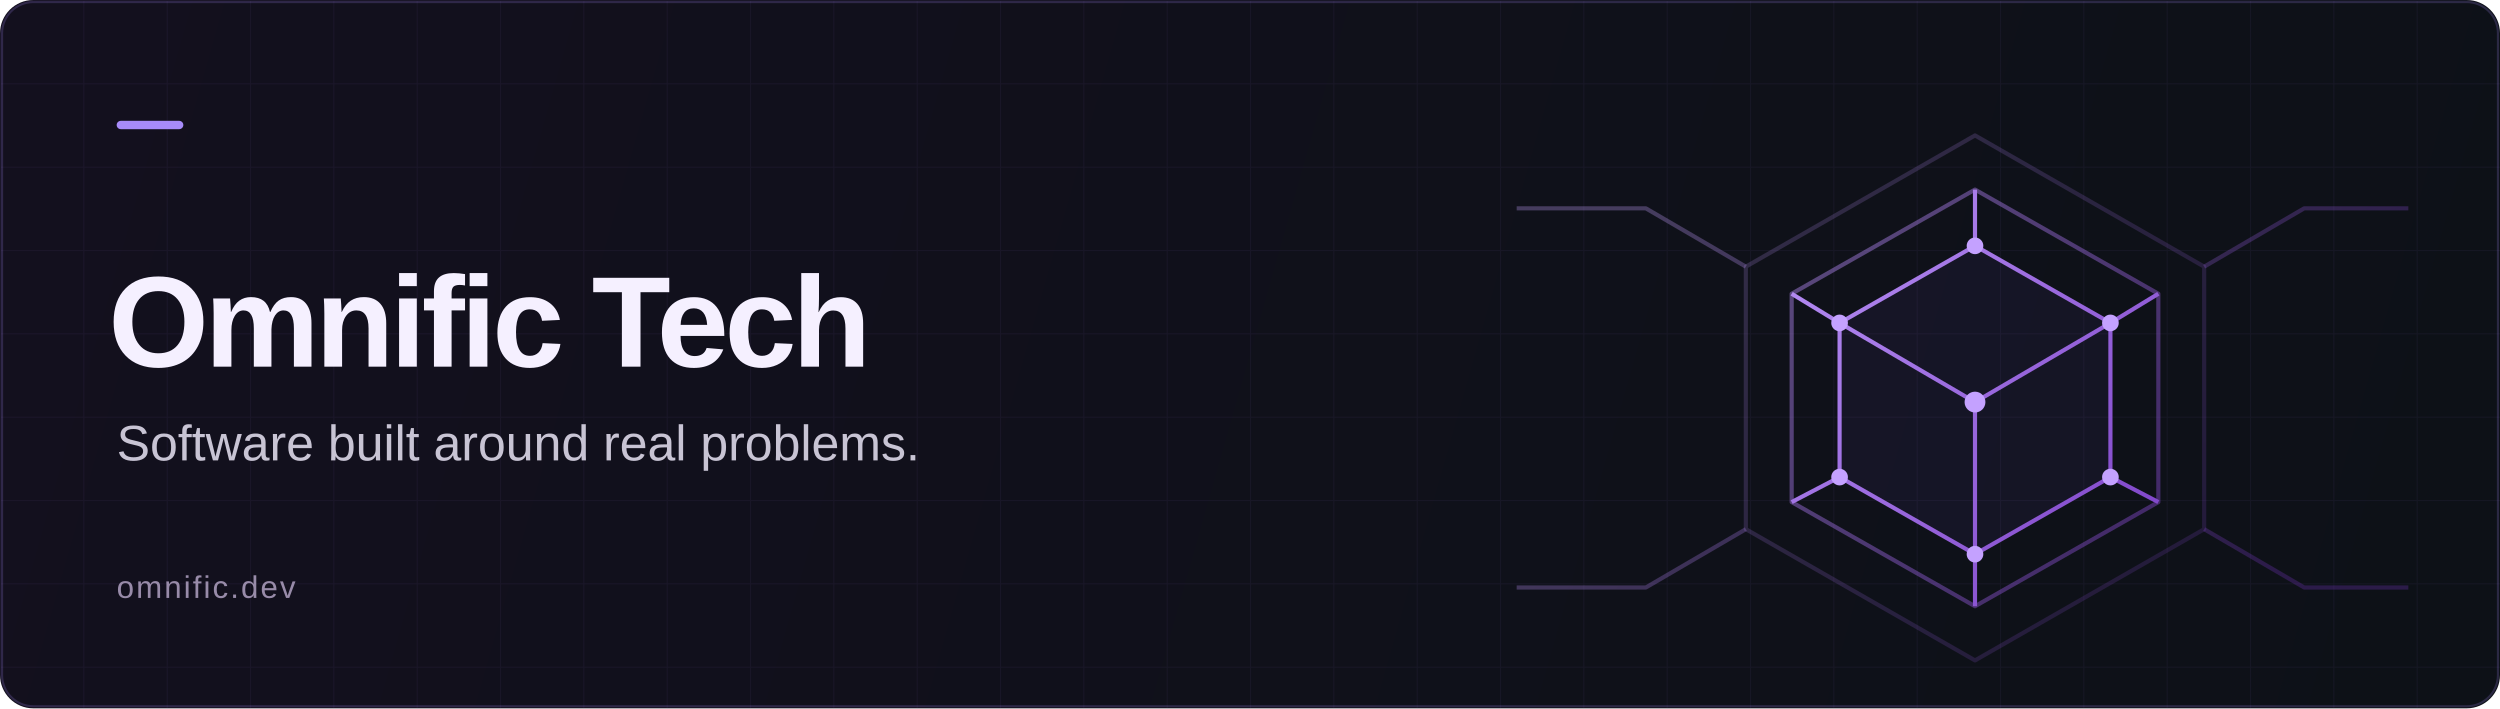
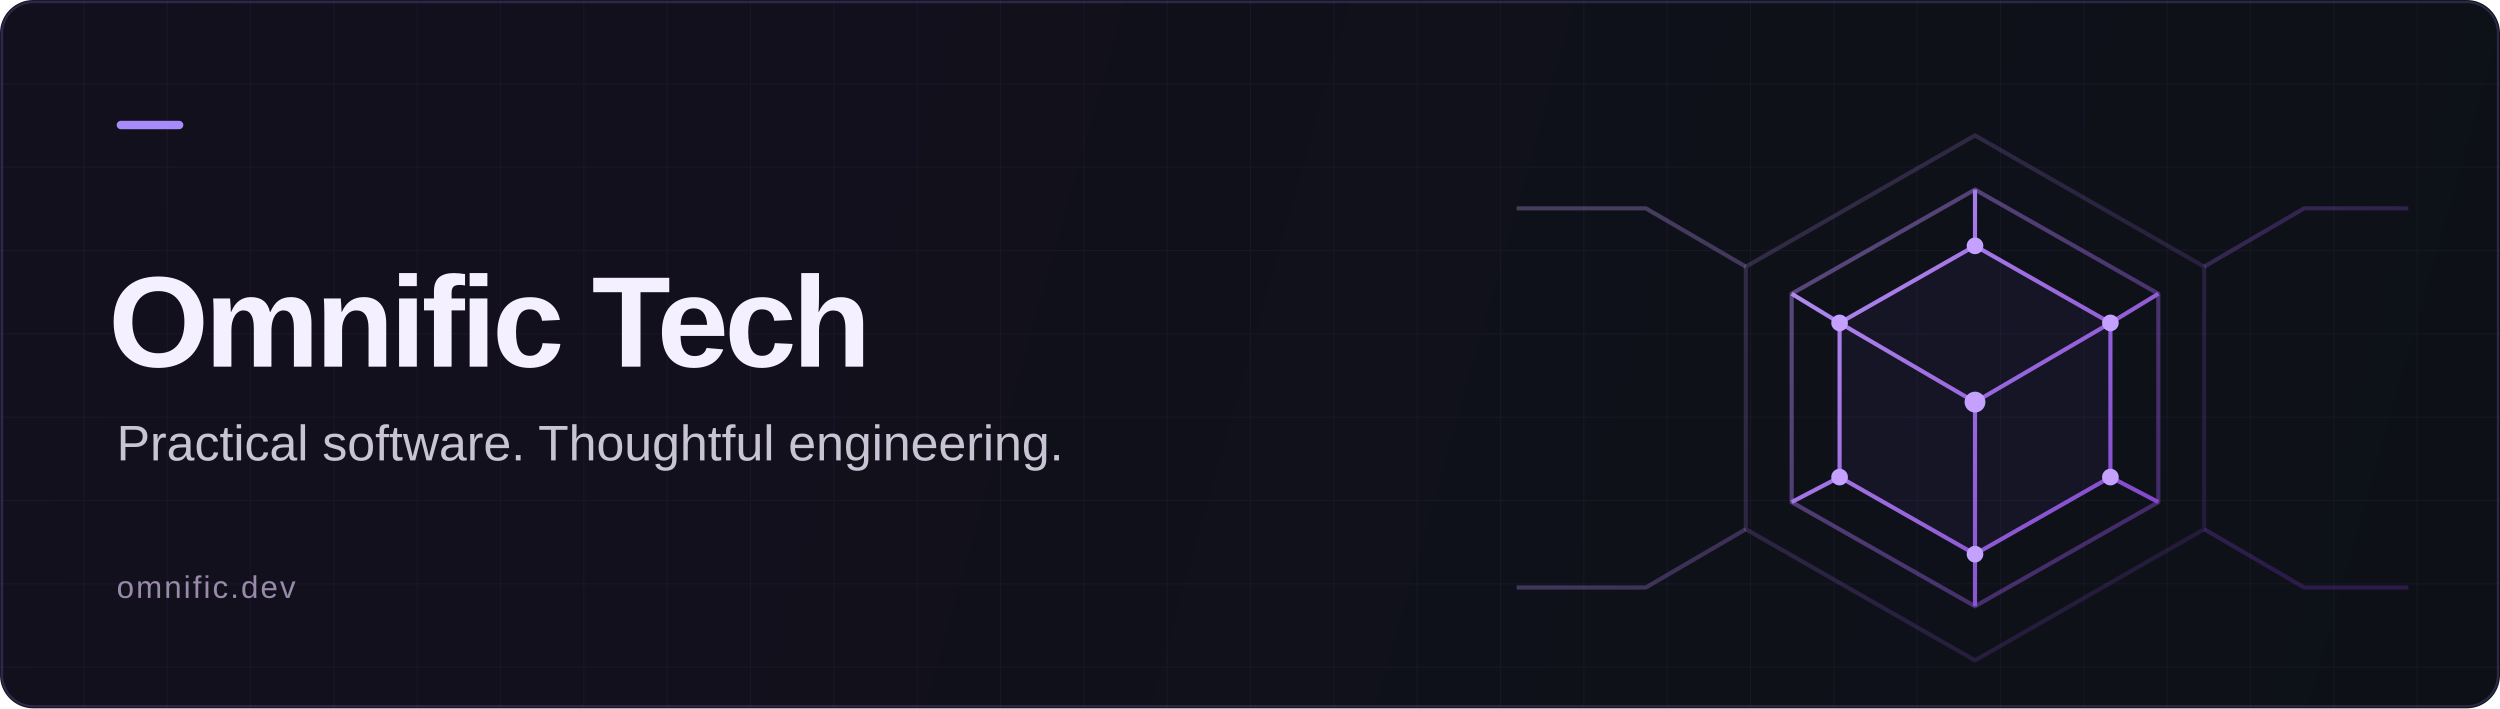
<svg xmlns="http://www.w3.org/2000/svg" width="1200" height="340" viewBox="0 0 1200 340" fill="none" role="img" aria-labelledby="title desc">
  <defs>
    <linearGradient id="background" x1="0" y1="0" x2="1200" y2="340" gradientUnits="userSpaceOnUse">
      <stop stop-color="#13101e" />
      <stop offset="1" stop-color="#0d1117" />
    </linearGradient>
    <linearGradient id="accent" x1="820" y1="70" x2="1090" y2="285" gradientUnits="userSpaceOnUse">
      <stop stop-color="#c4a1ff" />
      <stop offset="1" stop-color="#7132bd" />
    </linearGradient>
    <pattern id="grid" width="40" height="40" patternUnits="userSpaceOnUse">
      <path d="M40 0H0V40" stroke="#a78bfa" stroke-opacity=".055" />
    </pattern>
  </defs>
  <rect width="1200" height="340" rx="16" fill="url(#background)" />
  <rect width="1200" height="340" rx="16" fill="url(#grid)" />
  <rect x="1" y="1" width="1198" height="338" rx="15" stroke="#a78bfa" stroke-opacity=".2" />
  <rect x="56" y="58" width="32" height="4" rx="2" fill="#a78bfa" />
  <text x="52" y="176" fill="#f5f0ff" font-family="Arial, Helvetica, sans-serif" font-size="62" font-weight="700" letter-spacing="-2">Omnific Tech</text>
-   <text x="56" y="221" fill="#c8c4d4" font-family="Arial, Helvetica, sans-serif" font-size="24">Software built around real problems.</text>
+   <text x="56" y="221" fill="#c8c4d4" font-family="Arial, Helvetica, sans-serif" font-size="24">Practical software. Thoughtful engineering.</text>
  <text x="56" y="287" fill="#988ba9" font-family="Arial, Helvetica, sans-serif" font-size="15" letter-spacing="1">omnific.dev</text>
  <g stroke="url(#accent)" stroke-width="2" stroke-linejoin="round">
    <path d="M948 65 1058 128 1058 254 948 317 838 254 838 128Z" opacity=".2" />
    <path d="M948 91 1036 141 1036 241 948 291 860 241 860 141Z" opacity=".45" />
    <path d="m948 118 65 37v74l-65 37-65-37v-74Z" fill="#8b5cf6" fill-opacity=".06" />
    <path d="m883 155 65 38 65-38M948 193v73M948 118v-27M1013 155l23-14M1013 229l23 12M948 266v25M883 229l-23 12M883 155l-23-14" />
    <path d="M838 128 790 100h-62M1058 128l48-28h50M1058 254l48 28h50M838 254l-48 28h-62" opacity=".3" />
  </g>
  <g fill="#c4a1ff">
    <circle cx="948" cy="118" r="4" />
    <circle cx="1013" cy="155" r="4" />
    <circle cx="1013" cy="229" r="4" />
    <circle cx="948" cy="266" r="4" />
    <circle cx="883" cy="229" r="4" />
    <circle cx="883" cy="155" r="4" />
    <circle cx="948" cy="193" r="5" />
  </g>
</svg>
